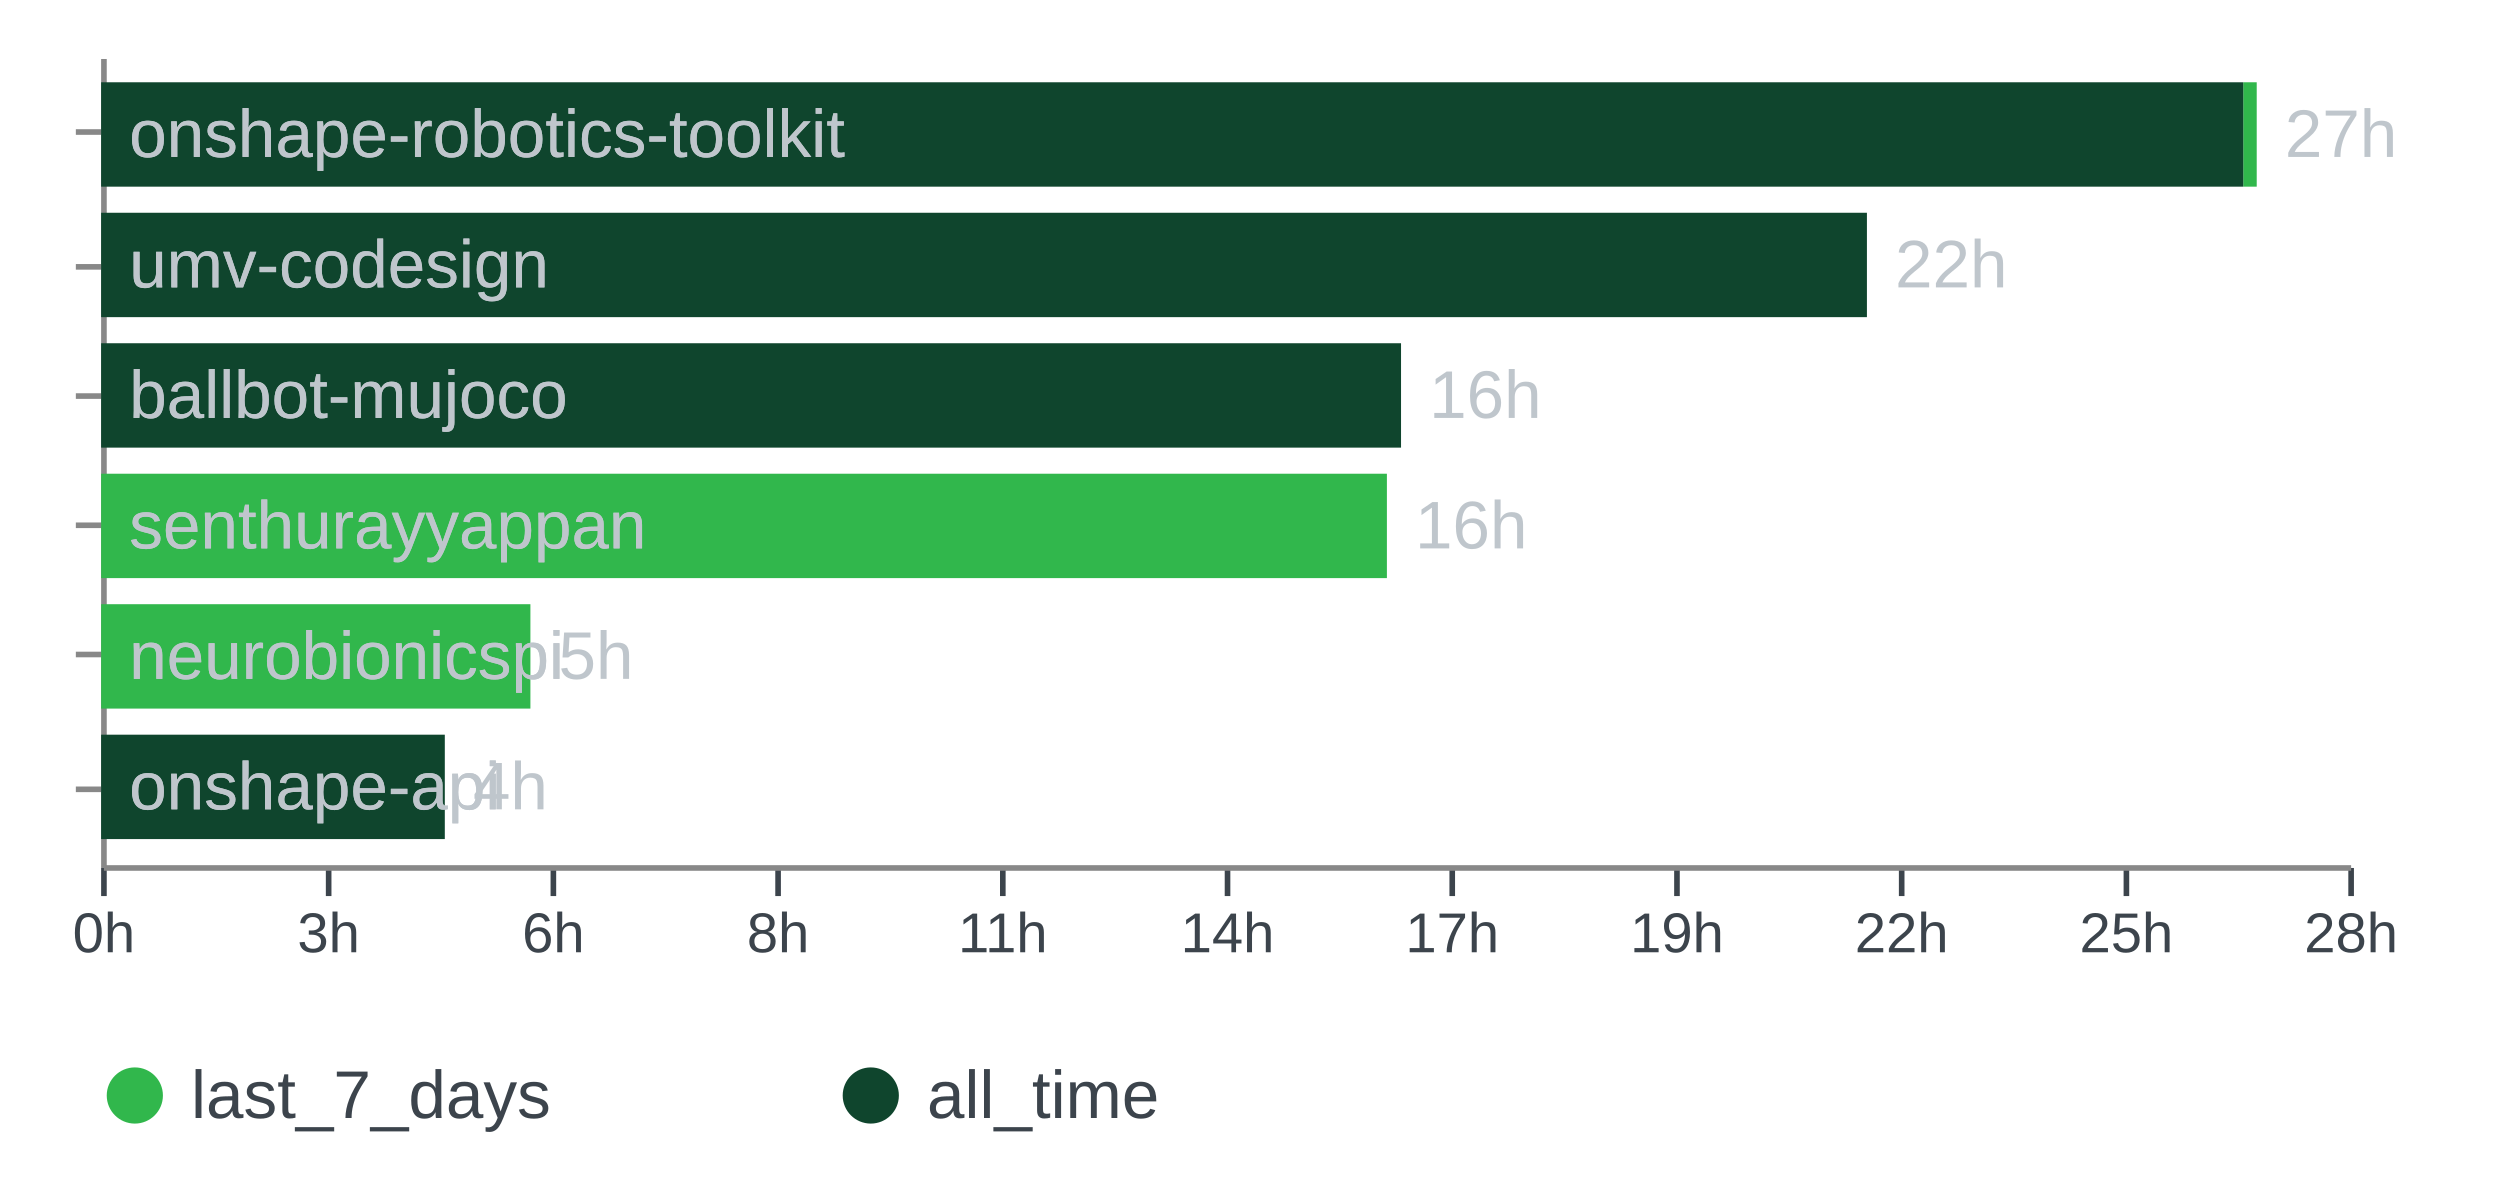
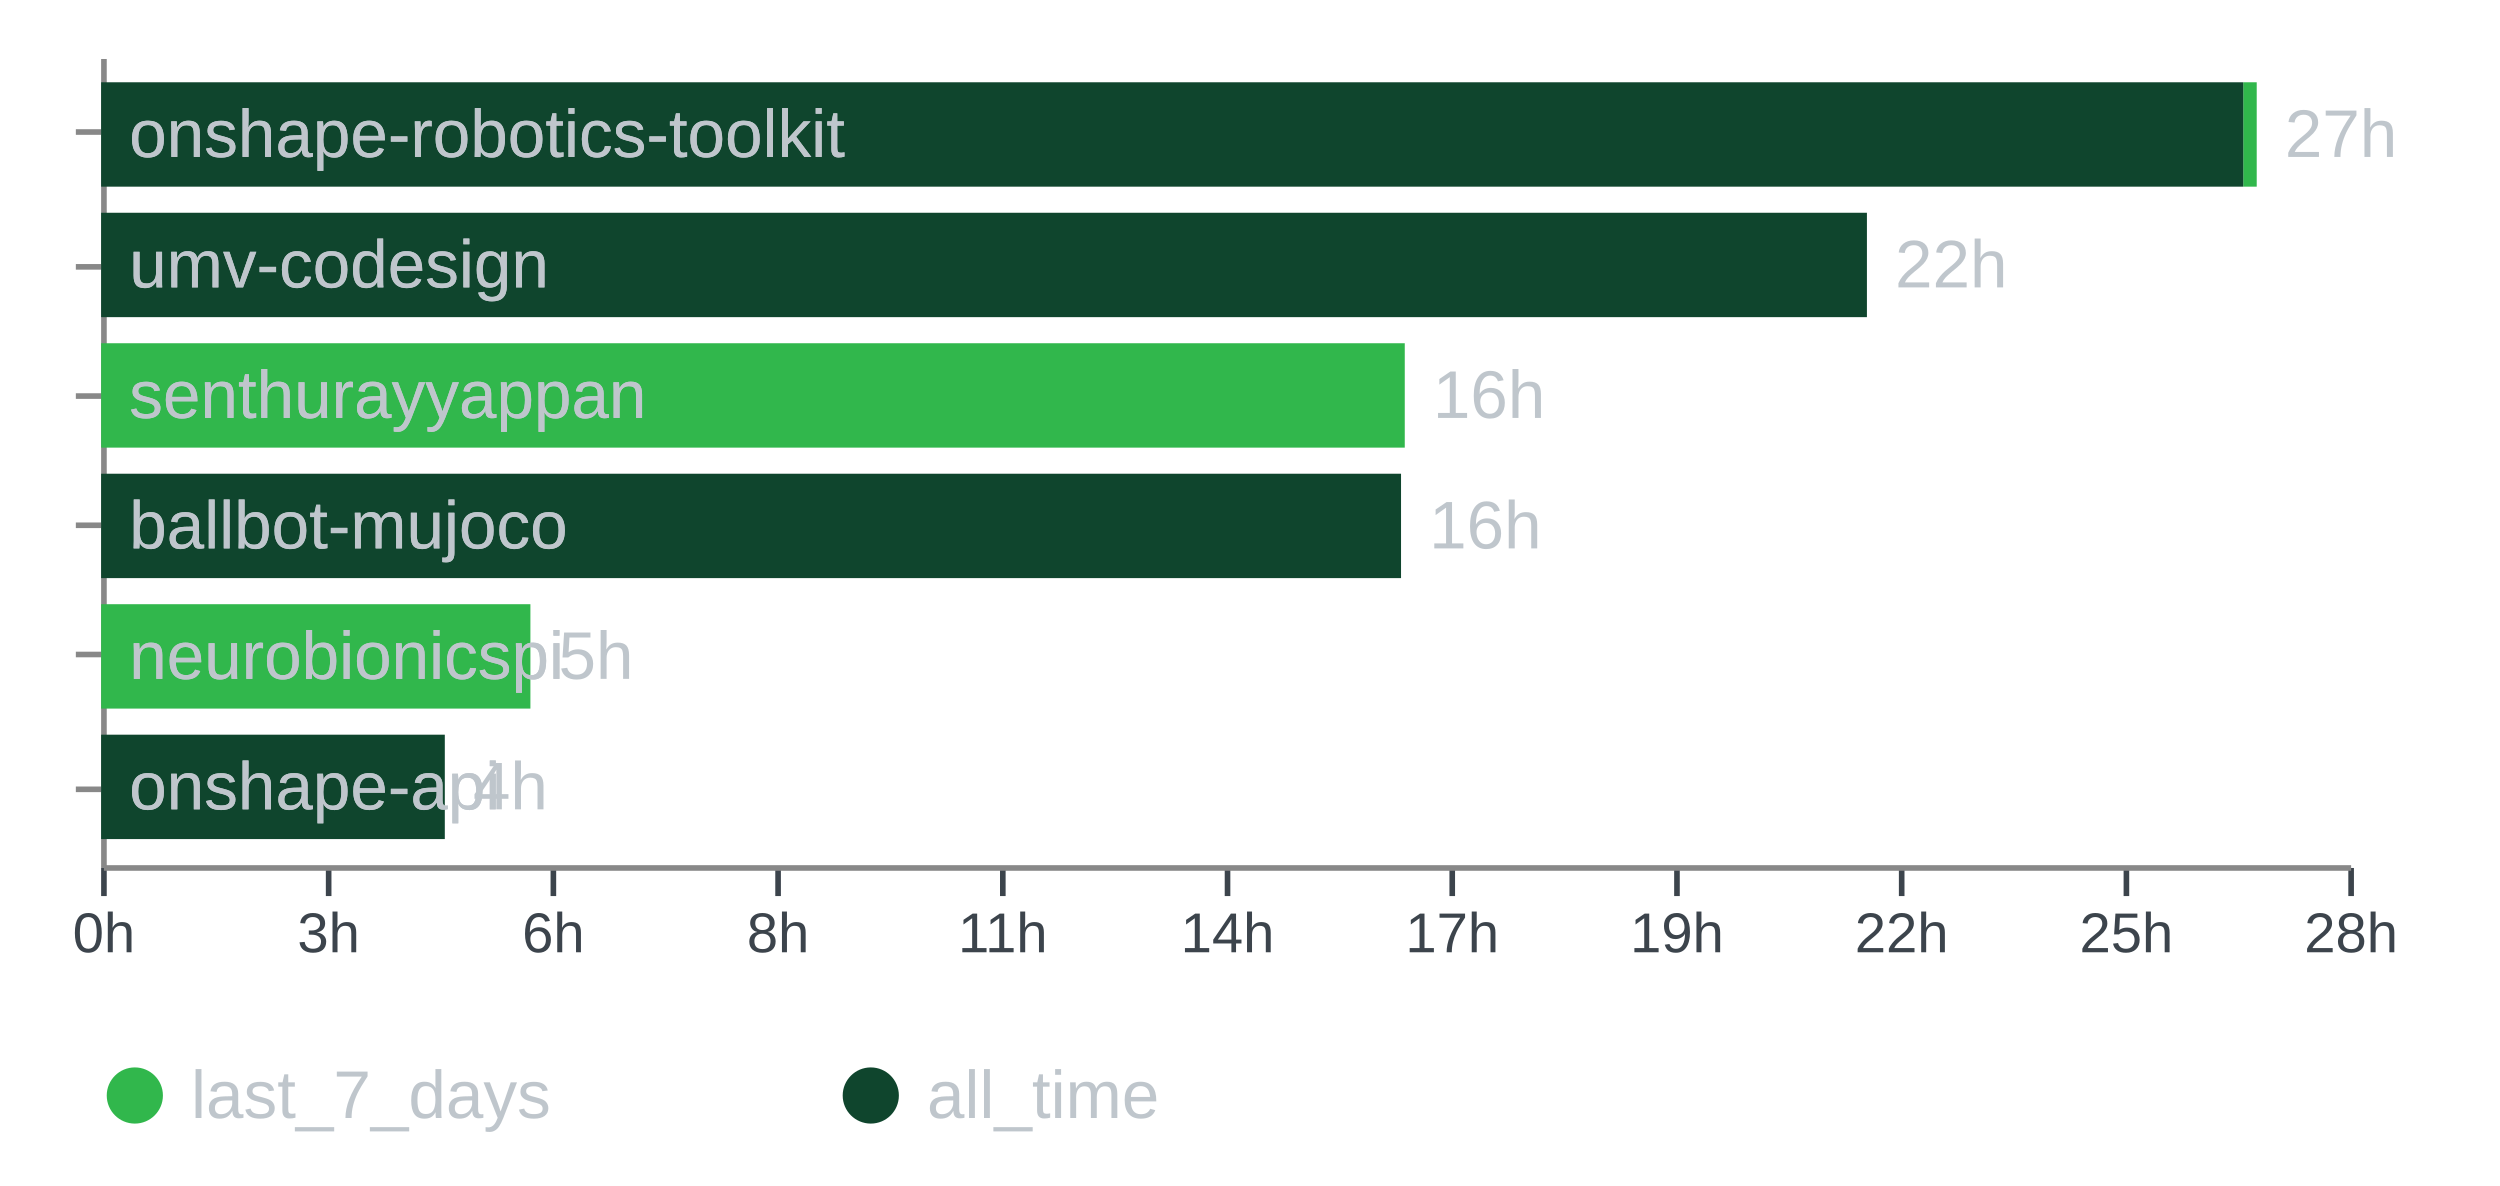
<svg xmlns="http://www.w3.org/2000/svg" version="1.1" class="marks" width="445" height="211" viewBox="0 0 445 211">
  <g fill="none" stroke-miterlimit="10" transform="translate(18,10)">
    <g class="mark-group role-frame root" role="graphics-object" aria-roledescription="group mark container">
      <g transform="translate(0,0)">
        <path class="background" aria-hidden="true" d="M0,0h400v144h-400Z" />
        <g>
-           <g class="mark-group role-axis" role="graphics-symbol" aria-roledescription="axis" aria-label="Y-axis for a discrete scale with 6 values: onshape-robotics-toolkit, umv-codesign, ballbot-mujoco, senthurayyappan, neurobionicspi, onshape-api">
+           <g class="mark-group role-axis" role="graphics-symbol" aria-roledescription="axis" aria-label="Y-axis for a discrete scale with 6 values: onshape-robotics-toolkit, umv-codesign, senthurayyappan, ballbot-mujoco, neurobionicspi, onshape-api">
            <g transform="translate(0.5,0.5)">
              <path class="background" aria-hidden="true" d="M0,0h0v0h0Z" pointer-events="none" />
              <g>
                <g class="mark-rule role-axis-tick" pointer-events="none">
                  <line transform="translate(0,13)" x2="-5" y2="0" stroke="#888" stroke-width="1" opacity="1" />
                  <line transform="translate(0,37)" x2="-5" y2="0" stroke="#888" stroke-width="1" opacity="1" />
                  <line transform="translate(0,60)" x2="-5" y2="0" stroke="#888" stroke-width="1" opacity="1" />
                  <line transform="translate(0,83)" x2="-5" y2="0" stroke="#888" stroke-width="1" opacity="1" />
                  <line transform="translate(0,106)" x2="-5" y2="0" stroke="#888" stroke-width="1" opacity="1" />
                  <line transform="translate(0,130)" x2="-5" y2="0" stroke="#888" stroke-width="1" opacity="1" />
                </g>
                <g class="mark-rule role-axis-domain" pointer-events="none">
                  <line transform="translate(0,0)" x2="0" y2="144" stroke="#888" stroke-width="1" opacity="1" />
                </g>
              </g>
              <path class="foreground" aria-hidden="true" d="" pointer-events="none" display="none" />
            </g>
          </g>
          <g class="mark-rect role-mark" role="graphics-symbol" aria-roledescription="rect mark container">
            <path d="M381.296,4.645h2.4v18.581h-2.4Z" fill="#31b74c" />
            <path d="M0,4.645h381.296v18.581h-381.296Z" fill="#0f452d" />
            <path d="M314.312,27.871h0v18.581h0Z" fill="#31b74c" />
            <path d="M0,27.871h314.312v18.581h-314.312Z" fill="#0f452d" />
-             <path d="M231.384,51.097h0v18.581h0Z" fill="#31b74c" />
-             <path d="M0,51.097h231.384v18.581h-231.384Z" fill="#0f452d" />
-             <path d="M0,74.323h228.868v18.581h-228.868Z" fill="#31b74c" />
-             <path d="M0,74.323h0v18.581h0Z" fill="#0f452d" />
+             <path d="M0,51.097h232.048v18.581h-232.048Z" fill="#31b74c" />
+             <path d="M0,51.097h0v18.581h0Z" fill="#0f452d" />
+             <path d="M231.384,74.323h0v18.581h0Z" fill="#31b74c" />
+             <path d="M0,74.323h231.384v18.581h-231.384Z" fill="#0f452d" />
            <path d="M0,97.548h76.412v18.581h-76.412Z" fill="#31b74c" />
            <path d="M0,97.548h0v18.581h0Z" fill="#0f452d" />
            <path d="M61.176,120.774h0v18.581h0Z" fill="#31b74c" />
            <path d="M0,120.774h61.176v18.581h-61.176Z" fill="#0f452d" />
          </g>
          <g class="mark-text role-mark" role="graphics-object" aria-roledescription="text mark container">
            <text text-anchor="start" transform="translate(5,17.93548)" font-family="Arial, sans-serif" font-size="12px" fill="#bfc6cc">onshape-robotics-toolkit</text>
            <text text-anchor="start" transform="translate(5,17.93548)" font-family="Arial, sans-serif" font-size="12px" fill="#bfc6cc">onshape-robotics-toolkit</text>
            <text text-anchor="start" transform="translate(5,41.16129)" font-family="Arial, sans-serif" font-size="12px" fill="#bfc6cc">umv-codesign</text>
            <text text-anchor="start" transform="translate(5,41.16129)" font-family="Arial, sans-serif" font-size="12px" fill="#bfc6cc">umv-codesign</text>
-             <text text-anchor="start" transform="translate(5,64.3871)" font-family="Arial, sans-serif" font-size="12px" fill="#bfc6cc">ballbot-mujoco</text>
-             <text text-anchor="start" transform="translate(5,64.3871)" font-family="Arial, sans-serif" font-size="12px" fill="#bfc6cc">ballbot-mujoco</text>
-             <text text-anchor="start" transform="translate(5,87.6129)" font-family="Arial, sans-serif" font-size="12px" fill="#bfc6cc">senthurayyappan</text>
-             <text text-anchor="start" transform="translate(5,87.6129)" font-family="Arial, sans-serif" font-size="12px" fill="#bfc6cc">senthurayyappan</text>
+             <text text-anchor="start" transform="translate(5,64.3871)" font-family="Arial, sans-serif" font-size="12px" fill="#bfc6cc">senthurayyappan</text>
+             <text text-anchor="start" transform="translate(5,64.3871)" font-family="Arial, sans-serif" font-size="12px" fill="#bfc6cc">senthurayyappan</text>
+             <text text-anchor="start" transform="translate(5,87.6129)" font-family="Arial, sans-serif" font-size="12px" fill="#bfc6cc">ballbot-mujoco</text>
+             <text text-anchor="start" transform="translate(5,87.6129)" font-family="Arial, sans-serif" font-size="12px" fill="#bfc6cc">ballbot-mujoco</text>
            <text text-anchor="start" transform="translate(5,110.8387)" font-family="Arial, sans-serif" font-size="12px" fill="#bfc6cc">neurobionicspi</text>
            <text text-anchor="start" transform="translate(5,110.8387)" font-family="Arial, sans-serif" font-size="12px" fill="#bfc6cc">neurobionicspi</text>
            <text text-anchor="start" transform="translate(5,134.0645)" font-family="Arial, sans-serif" font-size="12px" fill="#bfc6cc">onshape-api</text>
            <text text-anchor="start" transform="translate(5,134.0645)" font-family="Arial, sans-serif" font-size="12px" fill="#bfc6cc">onshape-api</text>
          </g>
          <g class="mark-text role-mark" role="graphics-object" aria-roledescription="text mark container">
            <text text-anchor="start" transform="translate(388.696,17.93548)" font-family="Arial, sans-serif" font-size="12px" fill="#bfc6cc">27h</text>
            <text text-anchor="start" transform="translate(319.312,41.16129)" font-family="Arial, sans-serif" font-size="12px" fill="#bfc6cc">22h</text>
-             <text text-anchor="start" transform="translate(236.384,64.3871)" font-family="Arial, sans-serif" font-size="12px" fill="#bfc6cc">16h</text>
-             <text text-anchor="start" transform="translate(233.868,87.6129)" font-family="Arial, sans-serif" font-size="12px" fill="#bfc6cc">16h</text>
+             <text text-anchor="start" transform="translate(237.048,64.3871)" font-family="Arial, sans-serif" font-size="12px" fill="#bfc6cc">16h</text>
+             <text text-anchor="start" transform="translate(236.384,87.6129)" font-family="Arial, sans-serif" font-size="12px" fill="#bfc6cc">16h</text>
            <text text-anchor="start" transform="translate(81.412,110.8387)" font-family="Arial, sans-serif" font-size="12px" fill="#bfc6cc">5h</text>
            <text text-anchor="start" transform="translate(66.176,134.0645)" font-family="Arial, sans-serif" font-size="12px" fill="#bfc6cc">4h</text>
          </g>
          <g class="mark-group role-legend" role="graphics-symbol" aria-roledescription="legend" aria-label="Symbol legend for fill color with 2 values: last_7_days, all_time">
            <g transform="translate(0,179)">
              <path class="background" aria-hidden="true" d="M0,0h223v12h-223Z" pointer-events="none" />
              <g>
                <g class="mark-group role-legend-entry">
                  <g transform="translate(0,0)">
                    <path class="background" aria-hidden="true" d="M0,0h0v0h0Z" pointer-events="none" />
                    <g>
                      <g class="mark-group role-scope" role="graphics-object" aria-roledescription="group mark container">
                        <g transform="translate(0,0)">
                          <path class="background" aria-hidden="true" d="M0,0h121v12h-121Z" pointer-events="none" opacity="1" />
                          <g>
                            <g class="mark-symbol role-legend-symbol" pointer-events="none">
                              <path transform="translate(6,6)" d="M5,0A5,5,0,1,1,-5,0A5,5,0,1,1,5,0" fill="#31b74c" stroke-width="1.5" opacity="1" />
                            </g>
                            <g class="mark-text role-legend-label" pointer-events="none">
-                               <text text-anchor="start" transform="translate(16,10)" font-family="Arial, sans-serif" font-size="12px" fill="#3c444c" opacity="1">last_7_days</text>
+                               <text text-anchor="start" transform="translate(16,10)" font-family="Arial, sans-serif" font-size="12px" fill="#bfc6cc" opacity="1">last_7_days</text>
                            </g>
                          </g>
                          <path class="foreground" aria-hidden="true" d="" pointer-events="none" display="none" />
                        </g>
                        <g transform="translate(131,0)">
                          <path class="background" aria-hidden="true" d="M0,0h92v12h-92Z" pointer-events="none" opacity="1" />
                          <g>
                            <g class="mark-symbol role-legend-symbol" pointer-events="none">
                              <path transform="translate(6,6)" d="M5,0A5,5,0,1,1,-5,0A5,5,0,1,1,5,0" fill="#0f452d" stroke-width="1.5" opacity="1" />
                            </g>
                            <g class="mark-text role-legend-label" pointer-events="none">
-                               <text text-anchor="start" transform="translate(16,10)" font-family="Arial, sans-serif" font-size="12px" fill="#3c444c" opacity="1">all_time</text>
+                               <text text-anchor="start" transform="translate(16,10)" font-family="Arial, sans-serif" font-size="12px" fill="#bfc6cc" opacity="1">all_time</text>
                            </g>
                          </g>
                          <path class="foreground" aria-hidden="true" d="" pointer-events="none" display="none" />
                        </g>
                      </g>
                    </g>
                    <path class="foreground" aria-hidden="true" d="" pointer-events="none" display="none" />
                  </g>
                </g>
              </g>
              <path class="foreground" aria-hidden="true" d="" pointer-events="none" display="none" />
            </g>
          </g>
          <g class="mark-group role-axis" role="graphics-symbol" aria-roledescription="axis" aria-label="X-axis for a linear scale with values from 0k to 100k">
            <g transform="translate(0.5,144.5)">
              <path class="background" aria-hidden="true" d="M0,0h0v0h0Z" pointer-events="none" />
              <g>
                <g class="mark-rule role-axis-tick" pointer-events="none">
                  <line transform="translate(0,0)" x2="0" y2="5" stroke="#3c444c" stroke-width="1" opacity="1" />
                  <line transform="translate(40,0)" x2="0" y2="5" stroke="#3c444c" stroke-width="1" opacity="1" />
                  <line transform="translate(80,0)" x2="0" y2="5" stroke="#3c444c" stroke-width="1" opacity="1" />
                  <line transform="translate(120,0)" x2="0" y2="5" stroke="#3c444c" stroke-width="1" opacity="1" />
                  <line transform="translate(160,0)" x2="0" y2="5" stroke="#3c444c" stroke-width="1" opacity="1" />
                  <line transform="translate(200,0)" x2="0" y2="5" stroke="#3c444c" stroke-width="1" opacity="1" />
                  <line transform="translate(240,0)" x2="0" y2="5" stroke="#3c444c" stroke-width="1" opacity="1" />
                  <line transform="translate(280,0)" x2="0" y2="5" stroke="#3c444c" stroke-width="1" opacity="1" />
                  <line transform="translate(320,0)" x2="0" y2="5" stroke="#3c444c" stroke-width="1" opacity="1" />
                  <line transform="translate(360,0)" x2="0" y2="5" stroke="#3c444c" stroke-width="1" opacity="1" />
                  <line transform="translate(400,0)" x2="0" y2="5" stroke="#3c444c" stroke-width="1" opacity="1" />
                </g>
                <g class="mark-text role-axis-label" pointer-events="none">
                  <text text-anchor="middle" transform="translate(0,15)" font-family="Arial, sans-serif" font-size="10px" fill="#3c444c" opacity="1">0h</text>
                  <text text-anchor="middle" transform="translate(40,15)" font-family="Arial, sans-serif" font-size="10px" fill="#3c444c" opacity="1">3h</text>
                  <text text-anchor="middle" transform="translate(80,15)" font-family="Arial, sans-serif" font-size="10px" fill="#3c444c" opacity="1">6h</text>
                  <text text-anchor="middle" transform="translate(120,15)" font-family="Arial, sans-serif" font-size="10px" fill="#3c444c" opacity="1">8h</text>
                  <text text-anchor="middle" transform="translate(160,15)" font-family="Arial, sans-serif" font-size="10px" fill="#3c444c" opacity="1">11h</text>
                  <text text-anchor="middle" transform="translate(200,15)" font-family="Arial, sans-serif" font-size="10px" fill="#3c444c" opacity="1">14h</text>
                  <text text-anchor="middle" transform="translate(240,15)" font-family="Arial, sans-serif" font-size="10px" fill="#3c444c" opacity="1">17h</text>
                  <text text-anchor="middle" transform="translate(280,15)" font-family="Arial, sans-serif" font-size="10px" fill="#3c444c" opacity="1">19h</text>
                  <text text-anchor="middle" transform="translate(320,15)" font-family="Arial, sans-serif" font-size="10px" fill="#3c444c" opacity="1">22h</text>
                  <text text-anchor="middle" transform="translate(360,15)" font-family="Arial, sans-serif" font-size="10px" fill="#3c444c" opacity="1">25h</text>
                  <text text-anchor="middle" transform="translate(400,15)" font-family="Arial, sans-serif" font-size="10px" fill="#3c444c" opacity="1">28h</text>
                </g>
                <g class="mark-rule role-axis-domain" pointer-events="none">
                  <line transform="translate(0,0)" x2="400" y2="0" stroke="#888" stroke-width="1" opacity="1" />
                </g>
              </g>
              <path class="foreground" aria-hidden="true" d="" pointer-events="none" display="none" />
            </g>
          </g>
        </g>
        <path class="foreground" aria-hidden="true" d="" display="none" />
      </g>
    </g>
  </g>
</svg>
